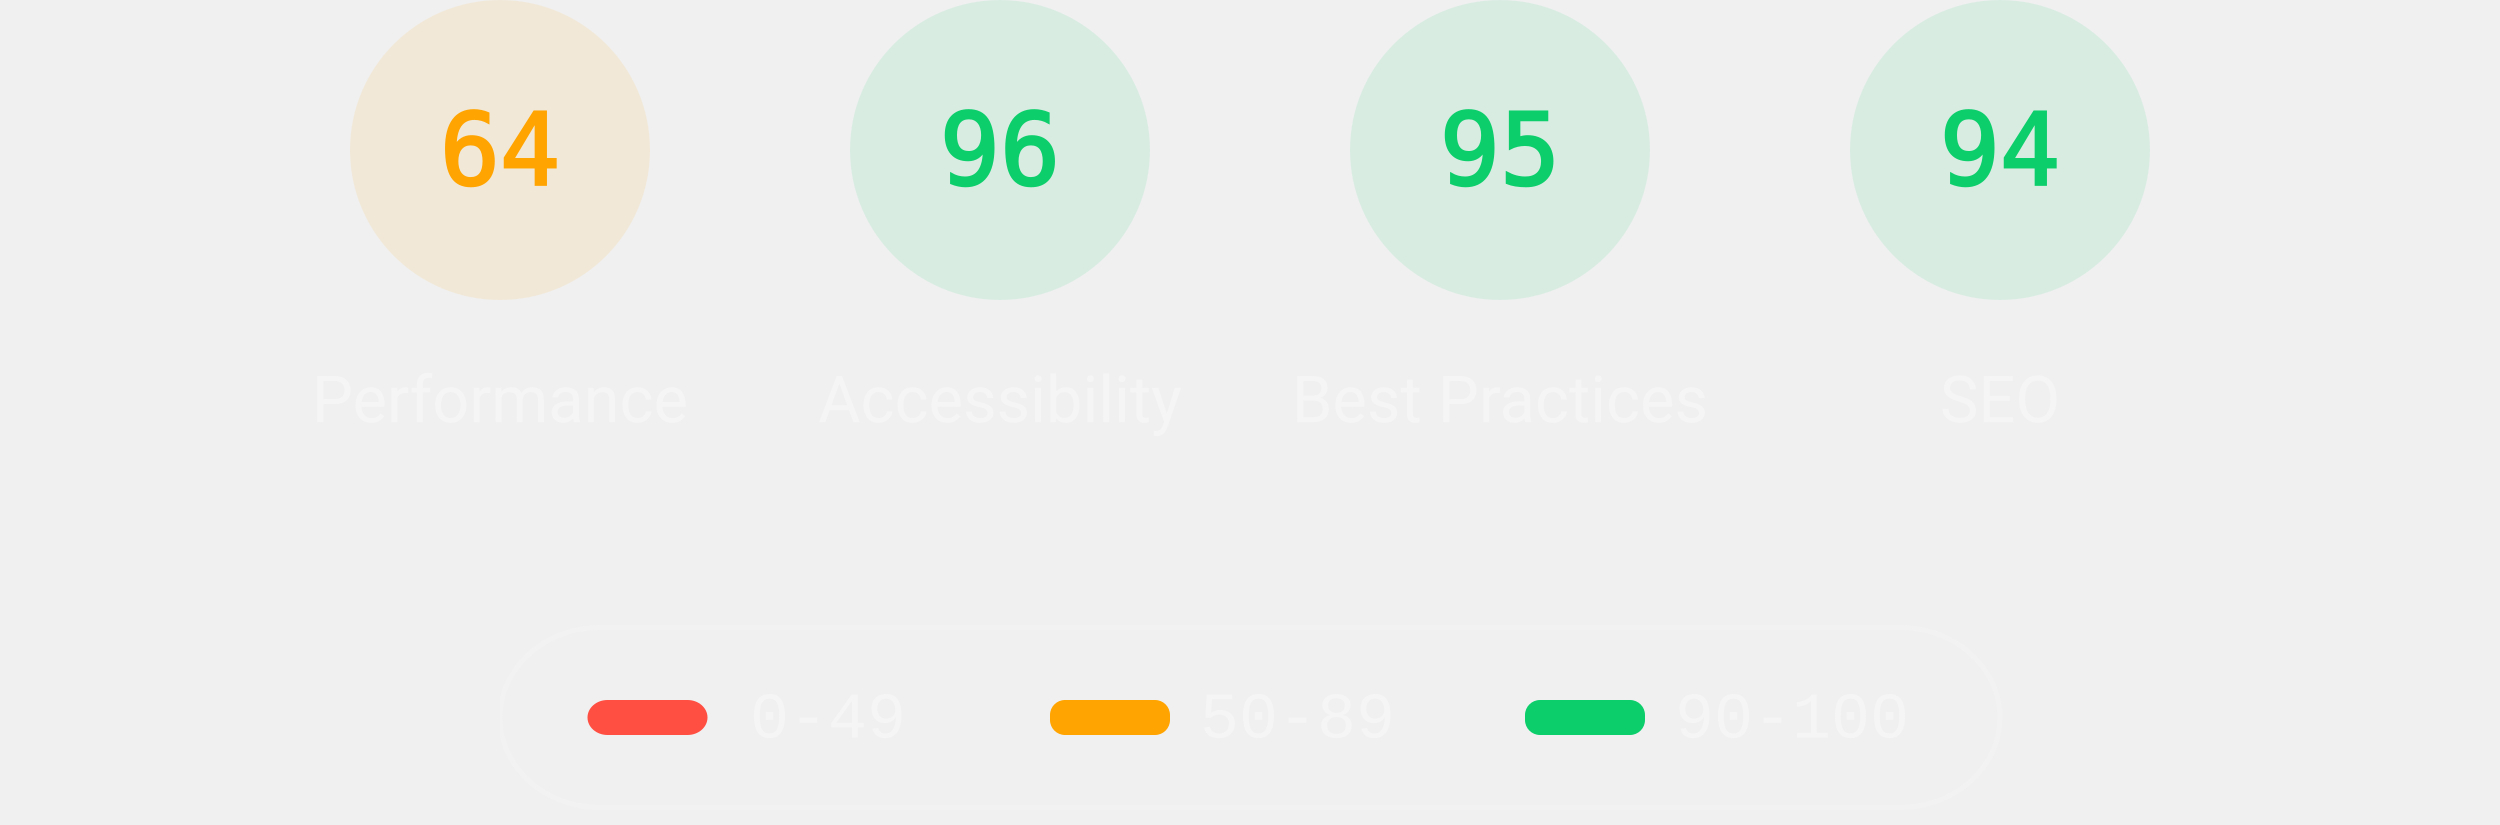
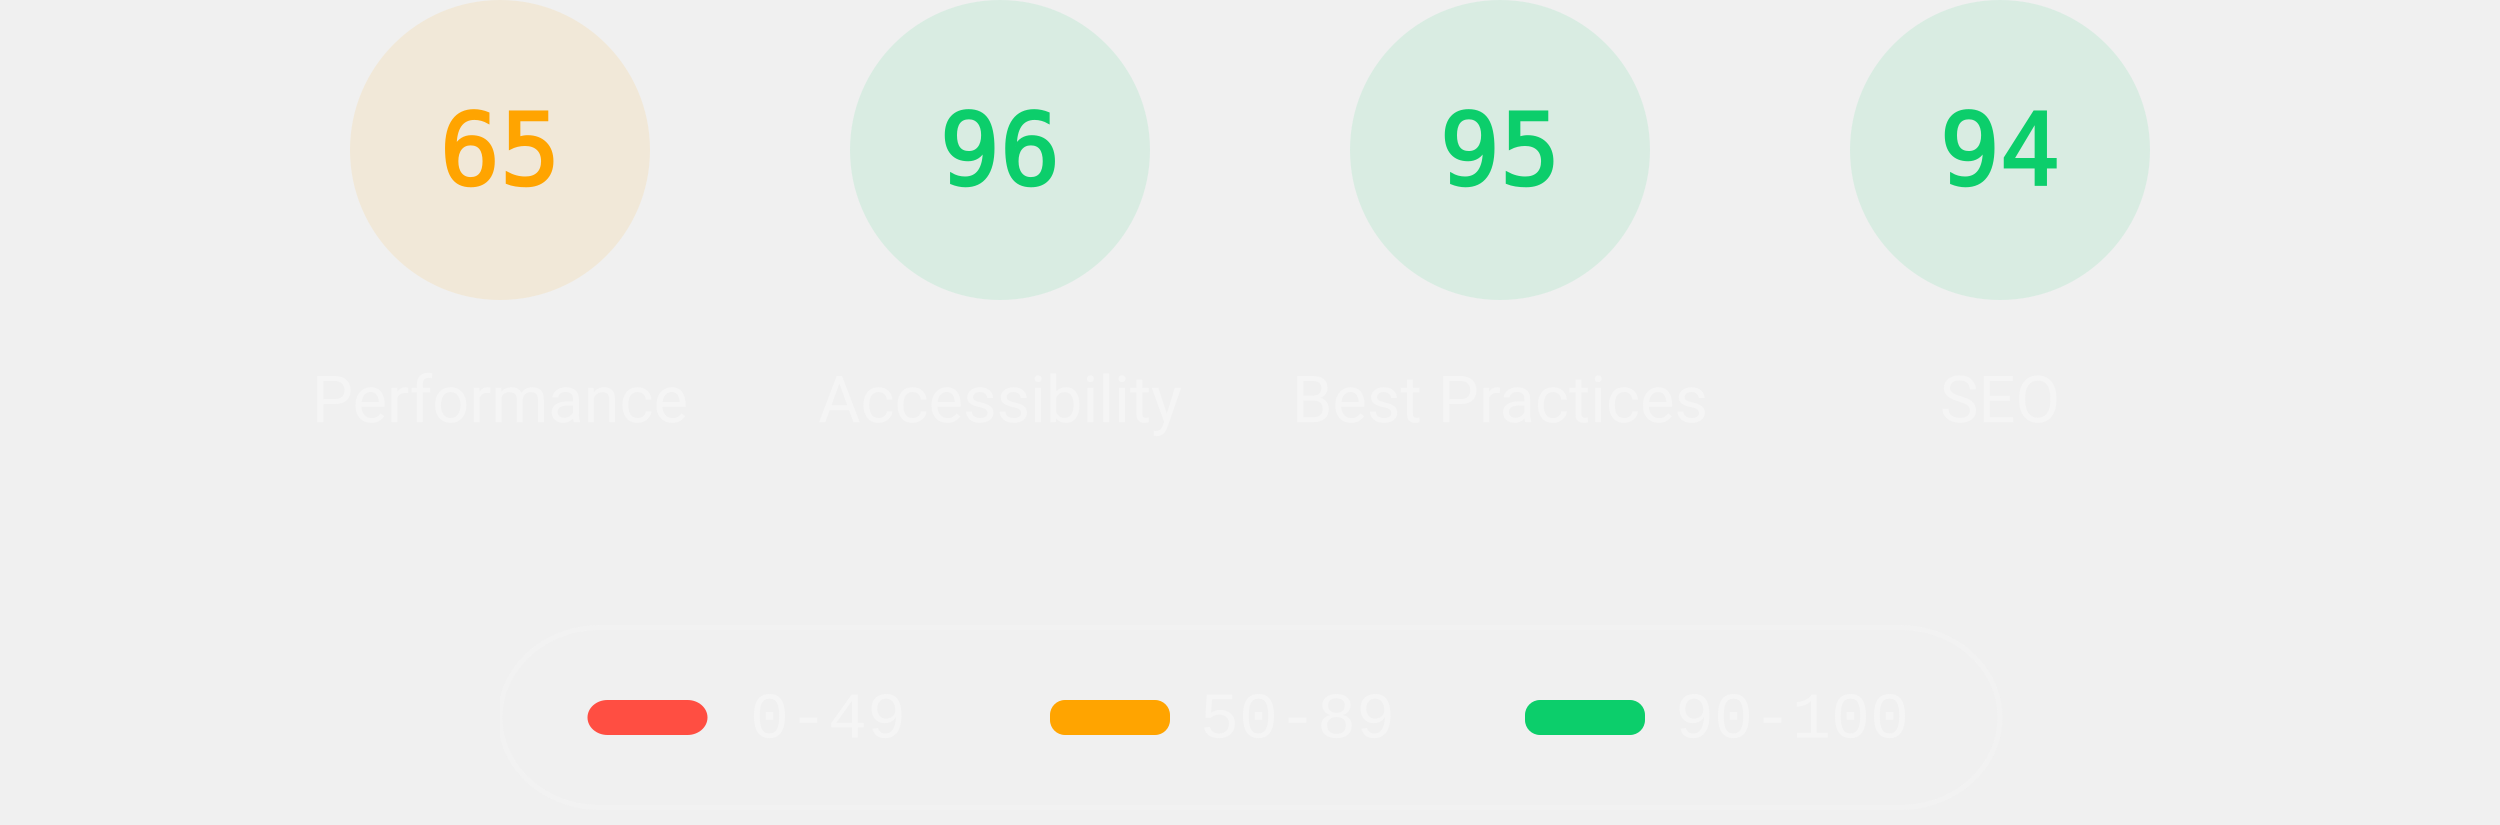
<svg xmlns="http://www.w3.org/2000/svg" class="theme--dark" fill="none" width="1000" height="330">
  <style>
			.gauge-base {
				opacity: 0.1
			}

			.gauge-arc {
				fill: none;
				animation-delay: 250ms;
				stroke-linecap: round;
				transform: rotate(-90deg);
				transform-origin: 100px 60px;
				animation: load-gauge 1s ease forwards
			}

			.guage-text {
				font-size: 40px;
				font-family: monospace;
				text-align: center
			}

			.guage-red {
				color: #ff4e42;
				fill: #ff4e42;
				stroke: #ff4e42
			}
			.guage-orange {
				color: #ffa400;
				fill: #ffa400;
				stroke: #ffa400
			}
			.guage-green {
				color: #0cce6b;
				fill: #0cce6b;
				stroke: #0cce6b
			}
			.theme--agnostic .guage-undefined {
				color: #5c5c5c;
				fill: #5c5c5c;
				stroke: #5c5c5c
			}
			.theme--light .guage-undefined {
				color: #1e1e1e;
				fill: #1e1e1e;
				stroke: #1e1e1e
			}
			.theme--dark .guage-undefined {
				color: #f5f5f5;
				fill: #f5f5f5;
				stroke: #f5f5f5
			}

			.guage-title {
				stroke: none;
				font-size: 26px;
				line-height: 26px;
				font-family: Roboto, Halvetica, Arial, sans-serif
			}
			.metric.guage-title {
				font-family: 'Courier New', Courier, monospace
			}
			.theme--agnostic .guage-title {
				color: #737373;
				fill: #737373
			}
			.theme--light .guage-title {
				color: #212121;
				fill: #212121
			}
			.theme--dark .guage-title {
				color: #f5f5f5;
				fill: #f5f5f5
			}

			@keyframes load-gauge {
				from {
					stroke-dasharray: 0 352.858
				}
			}
			.lh-gauge--pwa__disc {
				fill: #e0e0e0
			}
			.lh-gauge--pwa__logo {
				position: relative;
				fill: #b0b0b0
			}
			.lh-gauge--pwa__invisible {
				display: none
			}
			.lh-gauge--pwa__visible {
				display: inline
			}
			.guage-invisible {
				display: none
			}
			.lh-gauge--pwa__logo--primary-color {
				fill: #304ffe
			}
			.theme--agnostic .lh-gauge--pwa__logo--secondary-color {
				fill: #787878
			}
			.theme--light .lh-gauge--pwa__logo--secondary-color {
				fill: #3d3d3d
			}
			.theme--dark .lh-gauge--pwa__logo--secondary-color {
				fill: #d8b6b6
			}
			.theme--light #svg_2 {
				stroke: #00000022
			}
			.theme--agnostic #svg_2 {
				stroke: #616161
			}
			.theme--light #svg_2 {
				stroke: #00000022
			}
			.theme--dark #svg_2 {
				stroke: #f5f5f566
			}
		</style>
  <svg class="guage-div guage-perf guage-orange" viewBox="0 0 200 200" width="200" height="200" x="100" y="0">
    <circle class="gauge-base" r="56" cx="100" cy="60" stroke-width="8" />
-     <circle class="gauge-arc guage-arc-1" r="56" cx="100" cy="60" stroke-width="8" style="stroke-dasharray: 225.189, 351.858;" />
-     <text class="guage-text" x="100px" y="60px" alignment-baseline="central" dominant-baseline="central" text-anchor="middle">64</text>
+     <circle class="gauge-arc guage-arc-1" r="56" cx="100" cy="60" stroke-width="8" style="stroke-dasharray: 228.708, 351.858;" />
+     <text class="guage-text" x="100px" y="60px" alignment-baseline="central" dominant-baseline="central" text-anchor="middle">65</text>
    <text class="guage-title" x="100px" y="160px" alignment-baseline="central" dominant-baseline="central" text-anchor="middle">Performance</text>
  </svg>
  <svg class="guage-div guage-acc guage-green" viewBox="0 0 200 200" width="200" height="200" x="300" y="0">
    <circle class="gauge-base" r="56" cx="100" cy="60" stroke-width="8" />
    <circle class="gauge-arc guage-arc-2" r="56" cx="100" cy="60" stroke-width="8" style="stroke-dasharray: 337.784, 351.858;" />
    <text class="guage-text" x="100px" y="60px" alignment-baseline="central" dominant-baseline="central" text-anchor="middle">96</text>
    <text class="guage-title" x="100px" y="160px" alignment-baseline="central" dominant-baseline="central" text-anchor="middle">Accessibility</text>
  </svg>
  <svg class="guage-div guage-best guage-green" viewBox="0 0 200 200" width="200" height="200" x="500" y="0">
    <circle class="gauge-base" r="56" cx="100" cy="60" stroke-width="8" />
    <circle class="gauge-arc guage-arc-3" r="56" cx="100" cy="60" stroke-width="8" style="stroke-dasharray: 334.265, 351.858;" />
    <text class="guage-text" x="100px" y="60px" alignment-baseline="central" dominant-baseline="central" text-anchor="middle">95</text>
    <text class="guage-title" x="100px" y="160px" alignment-baseline="central" dominant-baseline="central" text-anchor="middle">Best Practices</text>
  </svg>
  <svg class="guage-div guage-seo guage-green" viewBox="0 0 200 200" width="200" height="200" x="700" y="0">
    <circle class="gauge-base" r="56" cx="100" cy="60" stroke-width="8" />
    <circle class="gauge-arc guage-arc-4" r="56" cx="100" cy="60" stroke-width="8" style="stroke-dasharray: 330.747, 351.858;" />
    <text class="guage-text" x="100px" y="60px" alignment-baseline="central" dominant-baseline="central" text-anchor="middle">94</text>
    <text class="guage-title" x="100px" y="160px" alignment-baseline="central" dominant-baseline="central" text-anchor="middle">SEO</text>
  </svg>
  <svg class="guage-div guage-pwa guage-invisible" viewBox="0 0 200 200" width="200" height="200" x="900" y="0">
    <svg viewBox="0 0 60 60" width="112" height="112" x="44" y="4">
      <defs>
        <linearGradient id="lh-gauge--pwa__check-circle__gradient-0" x1="50%" y1="0%" x2="50%" y2="100%">
          <stop stop-color="#00C852" offset="0%" />
          <stop stop-color="#009688" offset="100%" />
        </linearGradient>
        <linearGradient id="lh-gauge--pwa__installable__shadow-gradient-0" x1="76.056%" x2="24.111%" y1="82.995%" y2="24.735%">
          <stop stop-color="#A5D6A7" offset="0%" />
          <stop stop-color="#80CBC4" offset="100%" />
        </linearGradient>
        <linearGradient id="lh-gauge--pwa__fast-reliable__shadow-gradient-0" x1="76.056%" y1="82.995%" x2="25.678%" y2="26.493%">
          <stop stop-color="#64B5F6" offset="0%" />
          <stop stop-color="#2979FF" offset="100%" />
        </linearGradient>
        <g id="lh-gauge--pwa__fast-reliable-badge-0">
          <circle fill="#FFFFFF" cx="10" cy="10" r="10" />
          <path fill="#304FFE" d="M10 3.58l5.25 2.34v3.5c0 3.23-2.24 6.26-5.25 7-3.01-.74-5.25-3.77-5.25-7v-3.5L10 3.58zm-.47 10.74l2.76-4.83.03-.07c.04-.08 0-.24-.22-.24h-1.64l.47-3.26h-.47l-2.7 4.77c-.02.01.05-.1-.04.05-.09.16-.1.31.18.31h1.63l-.47 3.27h.47z" />
        </g>
        <g id="lh-gauge--pwa__installable-badge-0">
          <circle fill="#FFFFFF" cx="10" cy="10" r="10" />
          <path fill="#009688" d="M10 4.167A5.835 5.835 0 0 0 4.167 10 5.835 5.835 0 0 0 10 15.833 5.835 5.835 0 0 0 15.833 10 5.835 5.835 0 0 0 10 4.167zm2.917 6.416h-2.334v2.334H9.417v-2.334H7.083V9.417h2.334V7.083h1.166v2.334h2.334v1.166z" />
        </g>
      </defs>
      <g stroke="none" fill-rule="nonzero">
        <circle class="lh-gauge--pwa__disc" cx="30" cy="30" r="30" />
        <g class="lh-gauge--pwa__logo">
          <path d="M35.66 19.39l.7-1.75h2L37.4 15 38.6 12l3.4 9h-2.51l-.58-1.61z" />
          <path d="M33.52 21l3.65-9h-2.42l-2.5 5.82L30.5 12h-1.86l-1.9 5.82-1.35-2.65-1.21 3.72L25.4 21h2.38l1.72-5.2 1.64 5.2z" />
          <path fill-rule="nonzero" d="M20.3 17.91h1.48c.45 0 .85-.05 1.2-.15l.39-1.18 1.07-3.3a2.64 2.64 0 0 0-.28-.37c-.55-.6-1.36-.91-2.42-.91H18v9h2.3V17.9zm1.96-3.84c.22.22.33.5.33.87 0 .36-.1.65-.29.87-.2.23-.59.35-1.15.35h-.86v-2.41h.87c.52 0 .89.1 1.1.32z" />
        </g>
        <rect class="lh-gauge--pwa__component lh-gauge--pwa__na-line lh-gauge--pwa__invisible" fill="#FFFFFF" x="20" y="32" width="20" height="4" rx="2" />
        <g class="lh-gauge--pwa__component lh-gauge--pwa__fast-reliable-badge lh-gauge--pwa__invisible" transform="translate(20, 29)">
          <path fill="url(#lh-gauge--pwa__fast-reliable__shadow-gradient-0)" d="M33.63 19.49A30 30 0 0 1 16.2 30.36L3 17.14 17.14 3l16.49 16.49z" />
          <use href="#lh-gauge--pwa__fast-reliable-badge-0" />
        </g>
        <g class="lh-gauge--pwa__component lh-gauge--pwa__installable-badge lh-gauge--pwa__invisible" transform="translate(20, 29)">
          <path fill="url(#lh-gauge--pwa__installable__shadow-gradient-0)" d="M33.629 19.487c-4.272 5.453-10.391 9.39-17.415 10.869L3 17.142 17.142 3 33.63 19.487z" />
          <use href="#lh-gauge--pwa__installable-badge-0" />
        </g>
        <g class="lh-gauge--pwa__component lh-gauge--pwa__fast-reliable-installable-badges lh-gauge--pwa__invisible">
          <g transform="translate(8, 29)">
            <path fill="url(#lh-gauge--pwa__fast-reliable__shadow-gradient-0)" d="M16.321 30.463L3 17.143 17.142 3l22.365 22.365A29.864 29.864 0 0 1 22 31c-1.942 0-3.84-.184-5.679-.537z" />
            <use href="#lh-gauge--pwa__fast-reliable-badge-0" />
          </g>
          <g transform="translate(32, 29)">
            <path fill="url(#lh-gauge--pwa__installable__shadow-gradient-0)" d="M25.982 11.84a30.107 30.107 0 0 1-13.08 15.203L3 17.143 17.142 3l8.84 8.84z" />
            <use href="#lh-gauge--pwa__installable-badge-0" />
          </g>
        </g>
        <g class="lh-gauge--pwa__component lh-gauge--pwa__check-circle lh-gauge--pwa__invisible" transform="translate(18, 28)">
          <circle fill="#FFFFFF" cx="12" cy="12" r="12" />
          <path fill="url(#lh-gauge--pwa__check-circle__gradient-0)" d="M12 2a10 10 0 1 0 0 20 10 10 0 0 0 0-20zm-2 15l-5-5 1.41-1.41L10 14.17l7.59-7.59L19 8l-9 9z" />
        </g>
      </g>
    </svg>
    <text class="guage-title" y="160px" alignment-baseline="central" dominant-baseline="central" text-anchor="middle">
      <tspan x="100px" dy="-6px">Progressive</tspan>
      <tspan x="100px" dy="30px">Web App</tspan>
    </text>
  </svg>
  <svg width="604" height="76" x="200" y="250">
    <g>
      <rect fill="none" id="canvas_background" height="80" width="604" y="-1" x="-1" />
      <g display="none" overflow="visible" y="0" x="0" height="100%" width="100%" id="canvasGrid">
        <rect fill="url(#gridpattern)" stroke-width="0" y="0" x="0" height="100%" width="100%" />
      </g>
    </g>
    <g>
      <rect fill-opacity="0" stroke-width="2" rx="40" id="svg_2" height="72" width="600" y="1" x="0" fill="#000000" />
      <rect stroke="#000" rx="8" id="svg_3" height="14" width="48" y="30" x="35" stroke-opacity="null" stroke-width="0" fill="#ff4e42" />
      <rect stroke="#000" rx="6" id="svg_4" height="14" width="48" y="30" x="220" stroke-opacity="null" stroke-width="0" fill="#ffa400" />
      <rect stroke="#000" rx="6" id="svg_5" height="14" width="48" y="30" x="410" stroke-opacity="null" stroke-width="0" fill="#0cce6b" />
      <text class="metric guage-title" xml:space="preserve" text-anchor="start" font-size="26" id="svg_6" y="45" x="100" stroke-opacity="null" stroke-width="0" stroke="#000">0-49</text>
      <text class="metric guage-title" xml:space="preserve" text-anchor="start" font-size="26" id="svg_7" y="45" x="280" stroke-opacity="null" stroke-width="0" stroke="#000">50-89</text>
      <text class="metric guage-title" xml:space="preserve" text-anchor="start" font-size="26" id="svg_8" y="45" x="470" stroke-opacity="null" stroke-width="0" stroke="#000">90-100</text>
    </g>
  </svg>
</svg>
